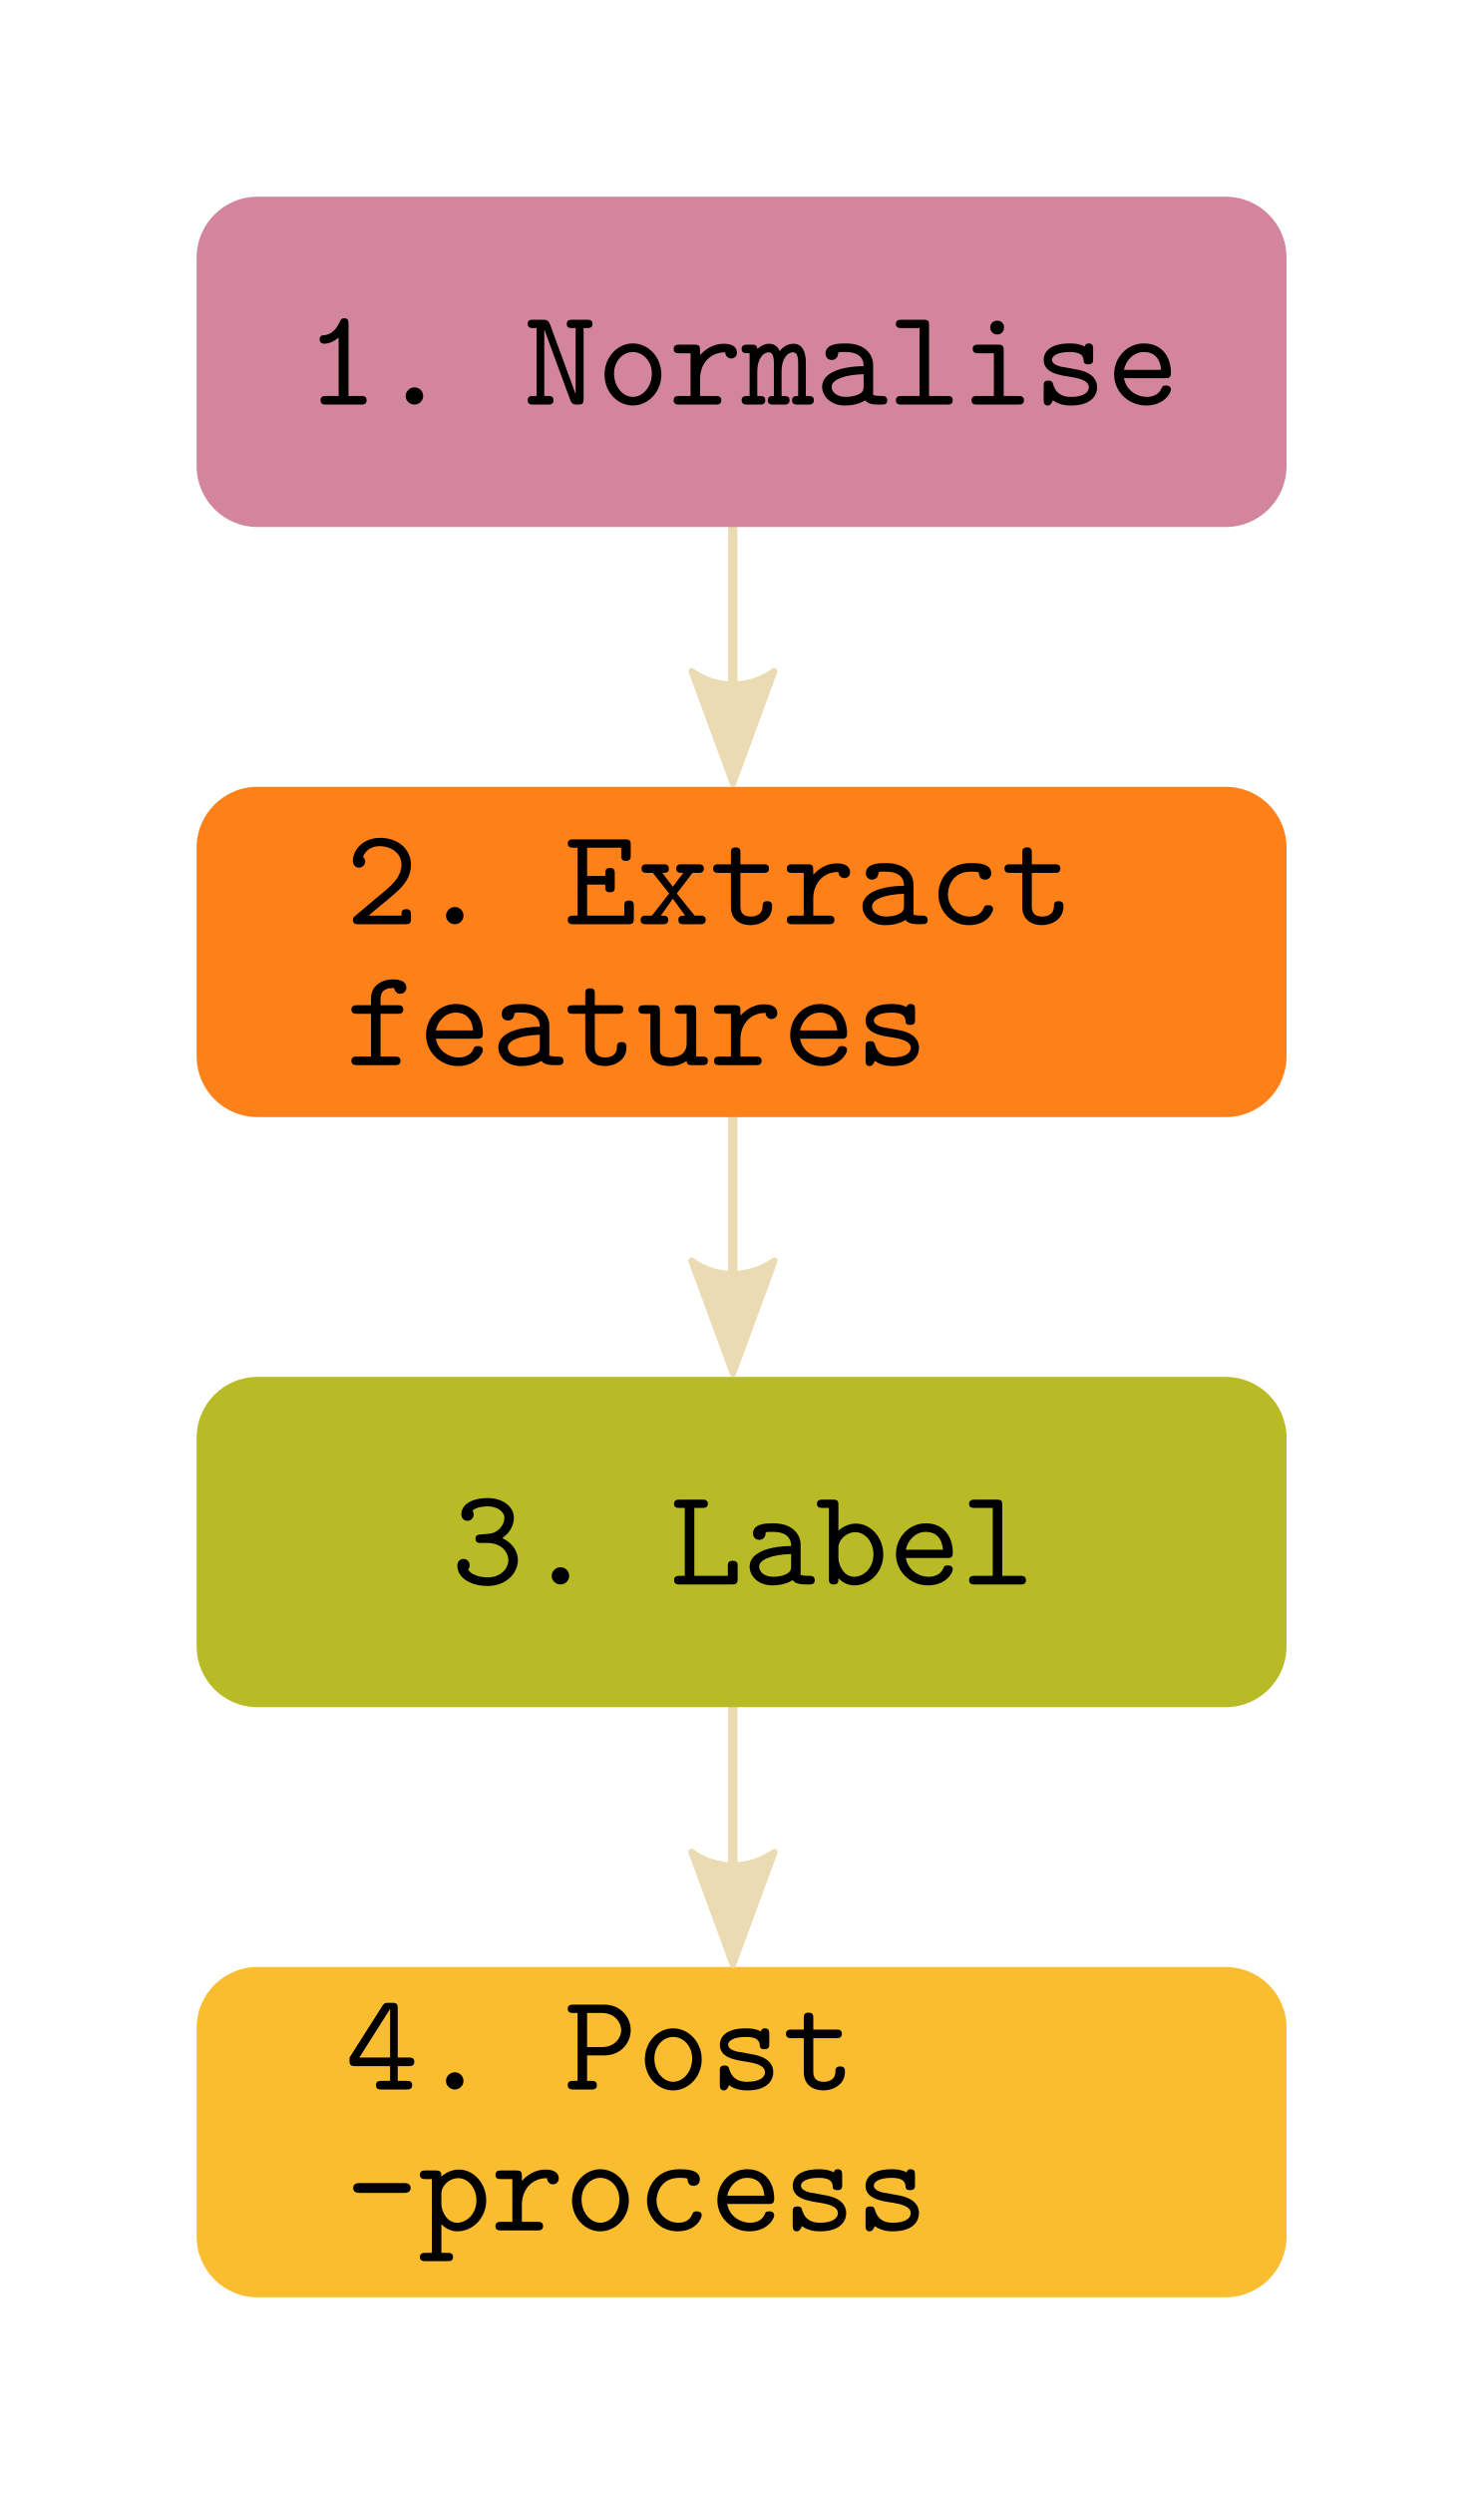
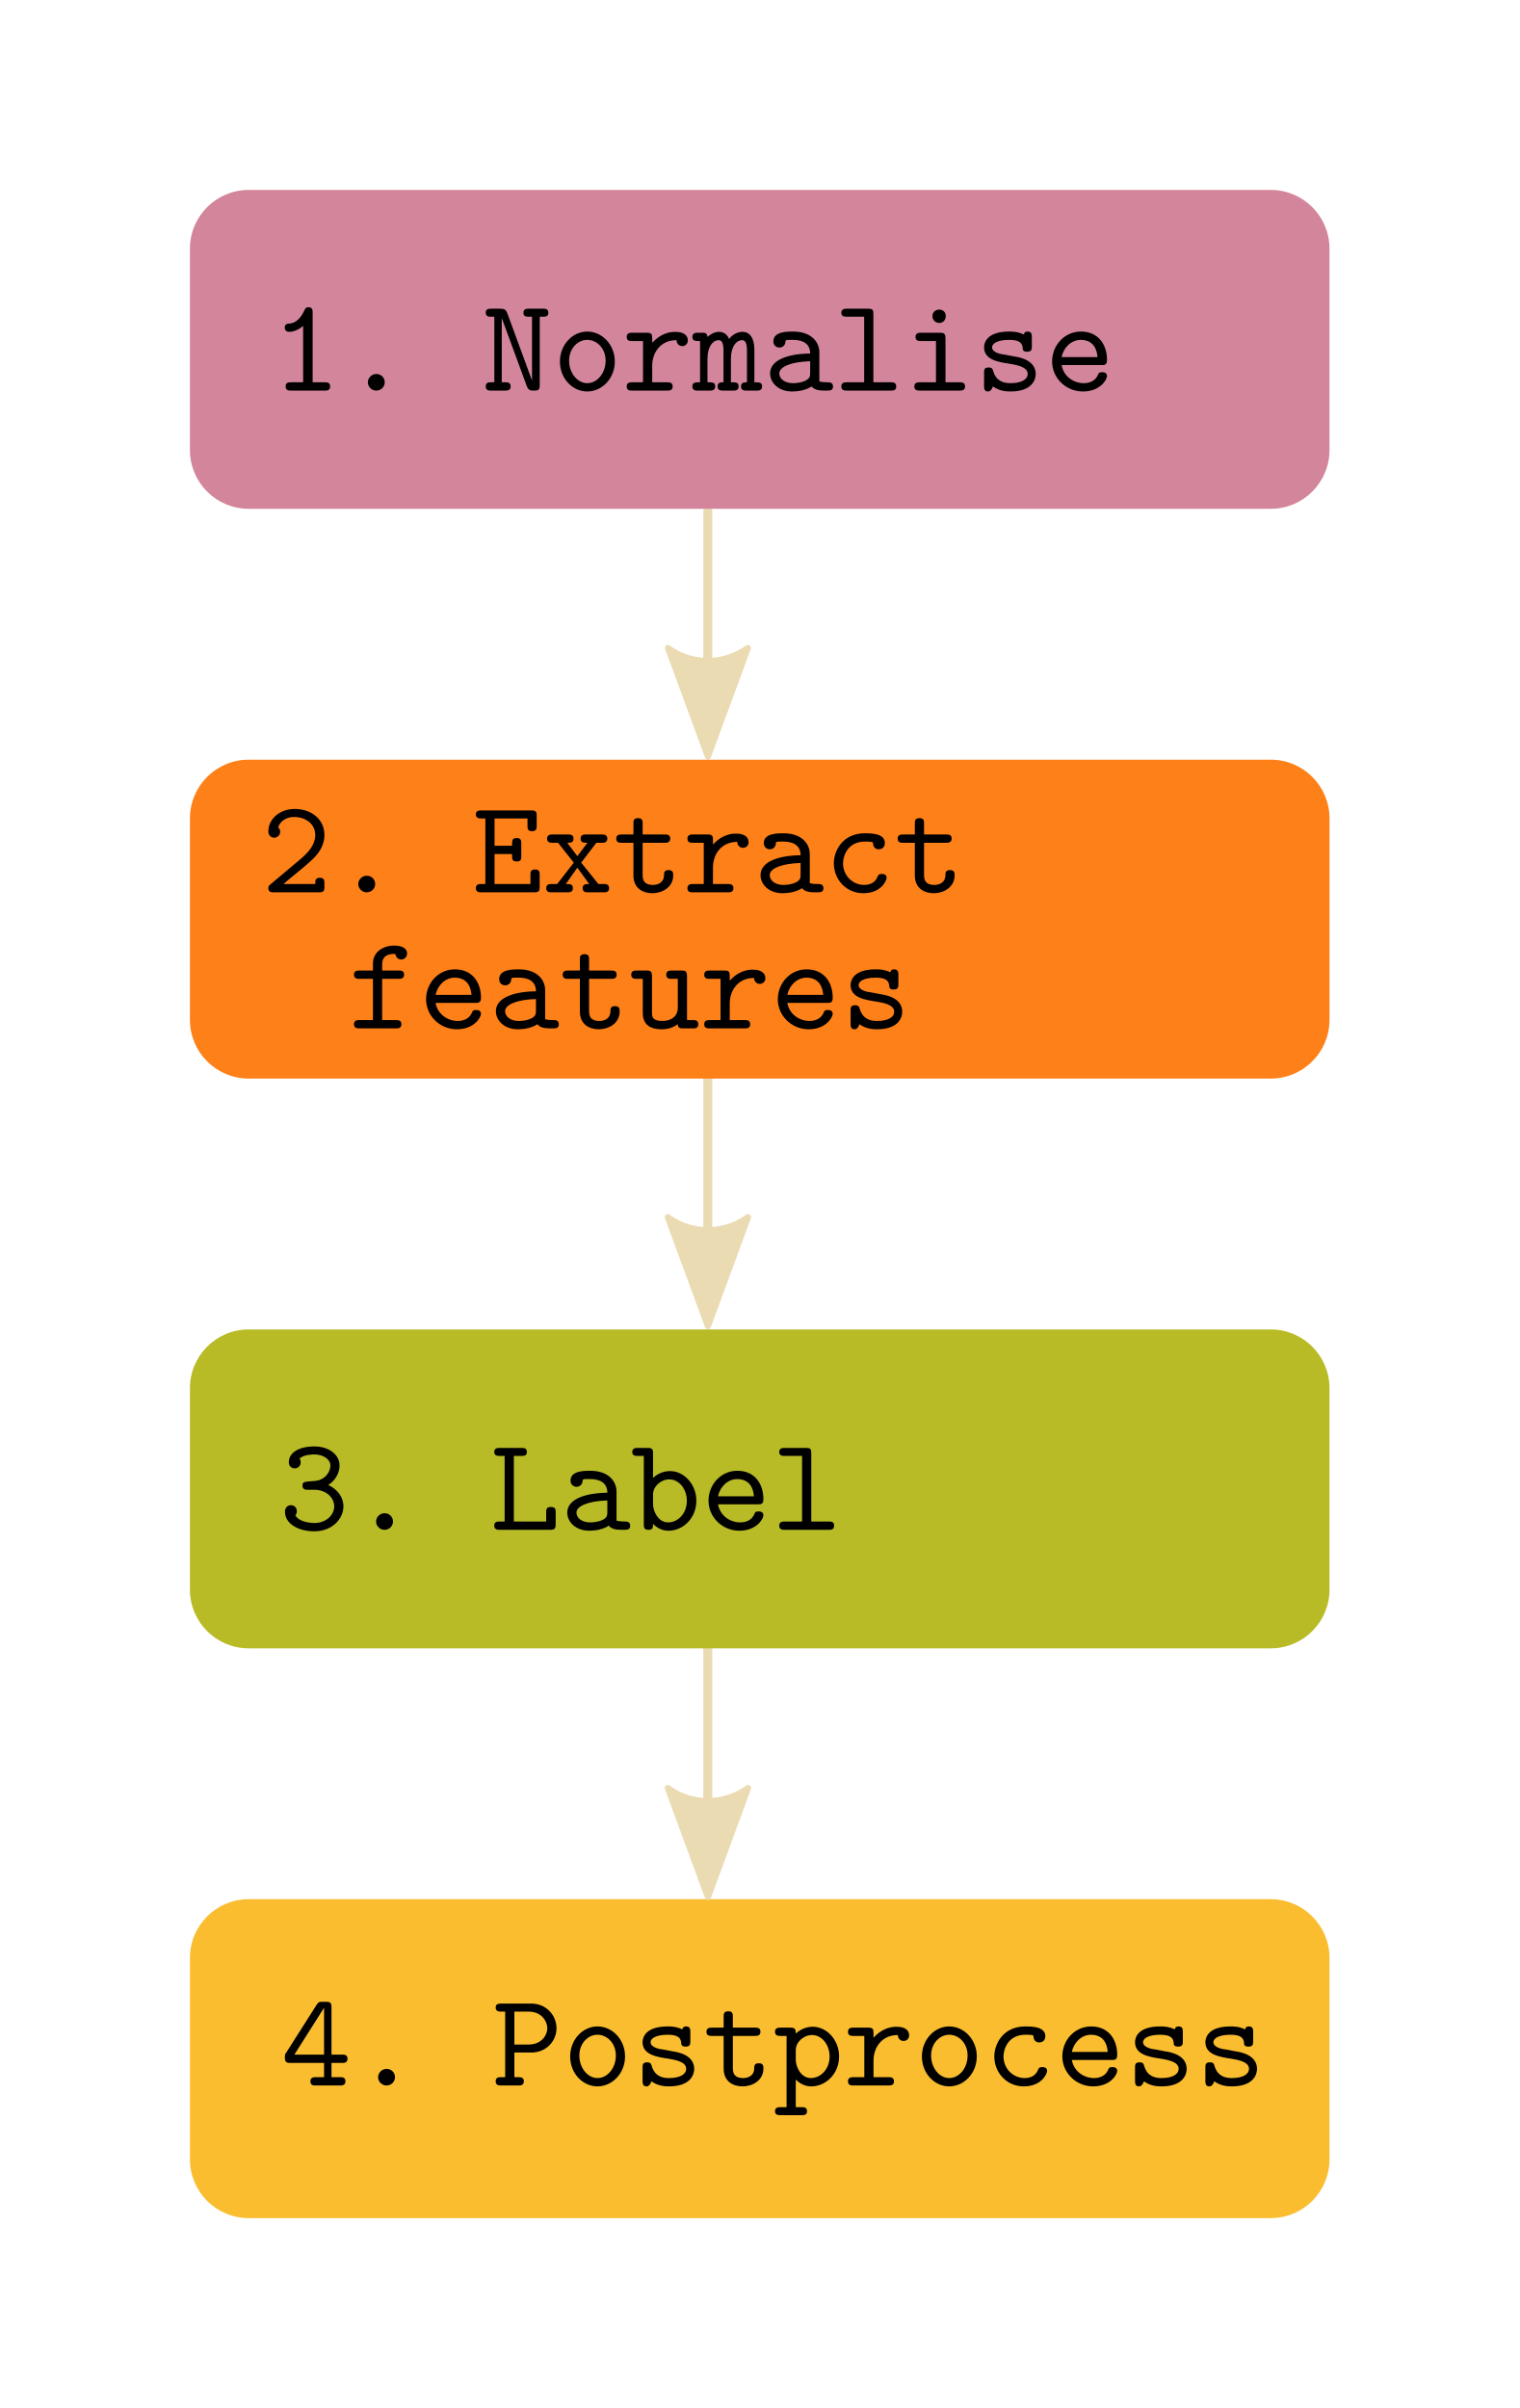
- <svg xmlns="http://www.w3.org/2000/svg" width="285.066" height="479.212" viewBox="0 0 75.424 126.791">
+ <svg xmlns="http://www.w3.org/2000/svg" width="80mm" height="479.209" viewBox="0 0 80 126.79">
  <defs>
    <marker id="a" refX="0" refY="0" orient="auto" overflow="visible">
      <path d="M-10.69-4.437L1.328-.017-10.69 4.401c1.92-2.61 1.909-6.18 0-8.84z" fill="#ebdbb2" fill-rule="evenodd" stroke="#ebdbb2" stroke-width=".688" stroke-linejoin="round" />
    </marker>
    <marker id="b" refX="0" refY="0" orient="auto" overflow="visible">
      <path d="M-10.69-4.437L1.328-.017-10.69 4.401c1.92-2.61 1.909-6.18 0-8.84z" fill="#ebdbb2" fill-rule="evenodd" stroke="#ebdbb2" stroke-width=".688" stroke-linejoin="round" />
    </marker>
  </defs>
-   <g transform="translate(-80 85)">
-     <rect width="55.424" height="16.791" x="90" y="15" ry="3.092" fill="#fabd2f" />
-     <text style="line-height:1;-inkscape-font-specification:'Liberation Serif Italic'" x="97.572" y="21.229" font-style="italic" font-size="7.056" font-family="Liberation Serif" letter-spacing="0" word-spacing="0" stroke-width=".265">
-       <tspan style="-inkscape-font-specification:'Latin Modern Mono'" x="97.572" y="21.229" font-style="normal" font-weight="400" font-family="Latin Modern Mono">4. Post</tspan>
-       <tspan style="-inkscape-font-specification:'Latin Modern Mono'" x="97.572" y="28.392" font-style="normal" font-weight="400" font-family="Latin Modern Mono"> -process</tspan>
-     </text>
-   </g>
-   <path d="M27.265 16.903V29.2" fill="none" stroke="#ebdbb2" stroke-width=".475" stroke-linecap="round" marker-end="url(#a)" transform="translate(10 10)" />
-   <path d="M27.265 46.766V59.19" fill="none" stroke="#ebdbb2" stroke-width=".477" stroke-linecap="round" marker-end="url(#b)" transform="translate(10 10)" />
-   <g transform="translate(-67.387 -11.444)">
-     <rect width="55.424" height="16.791" x="77.387" y="21.444" ry="3.092" fill="#d3869b" />
-     <text style="line-height:1.25;-inkscape-font-specification:'Liberation Serif Italic'" x="82.906" y="32.013" font-style="italic" font-size="7.056" font-family="Liberation Serif" letter-spacing="0" word-spacing="0" stroke-width=".265">
-       <tspan style="-inkscape-font-specification:'Latin Modern Mono'" x="82.906" y="32.013" font-style="normal" font-weight="400" font-family="Latin Modern Mono">1. Normalise</tspan>
-     </text>
-   </g>
-   <g transform="translate(-2.901 -12.479)">
-     <rect width="55.424" height="16.791" x="12.901" y="52.479" ry="3.092" fill="#fe8019" />
-     <text style="line-height:1;-inkscape-font-specification:'Liberation Serif Italic'" x="20.473" y="59.467" font-style="italic" font-size="7.056" font-family="Liberation Serif" letter-spacing="0" word-spacing="0" stroke-width=".265">
-       <tspan style="-inkscape-font-specification:'Latin Modern Mono'" x="20.473" y="59.467" font-style="normal" font-weight="400" font-family="Latin Modern Mono">2. Extract</tspan>
-       <tspan style="-inkscape-font-specification:'Latin Modern Mono'" x="20.473" y="66.629" font-style="normal" font-weight="400" font-family="Latin Modern Mono"> features</tspan>
-     </text>
-   </g>
-   <path d="M27.265 76.828v12.424" fill="none" stroke="#ebdbb2" stroke-width=".477" stroke-linecap="round" marker-end="url(#b)" transform="translate(10 10)" />
-   <g transform="translate(10 70)">
-     <rect width="55.424" height="16.791" ry="3.092" fill="#b8bb26" />
-     <text style="line-height:1.25;-inkscape-font-specification:'Liberation Serif Italic'" x="12.945" y="10.551" font-style="italic" font-size="7.056" font-family="Liberation Serif" letter-spacing="0" word-spacing="0" stroke-width=".265">
-       <tspan style="-inkscape-font-specification:'Latin Modern Mono'" x="12.945" y="10.551" font-style="normal" font-weight="400" font-family="Latin Modern Mono">3. Label</tspan>
-     </text>
-   </g>
+   <rect width="60" height="16.791" x="10" y="100" ry="3.092" fill="#fabd2f" />
+   <path d="M37.265 26.903V39.2" fill="none" stroke="#ebdbb2" stroke-width=".475" stroke-linecap="round" marker-end="url(#a)" />
+   <path d="M37.265 56.766V69.19" fill="none" stroke="#ebdbb2" stroke-width=".477" stroke-linecap="round" marker-end="url(#b)" />
+   <rect width="60" height="16.791" x="10" y="10" ry="3.092" fill="#d3869b" />
+   <text style="line-height:1.25;-inkscape-font-specification:'Liberation Serif Italic'" x="14.259" y="20.569" font-style="italic" font-size="7.056" font-family="'Liberation Serif'" letter-spacing="0" word-spacing="0" stroke-width=".265">
+     <tspan style="-inkscape-font-specification:'Latin Modern Mono'" x="14.259" y="20.569" font-style="normal" font-weight="400" font-family="'Latin Modern Mono'">1. Normalise</tspan>
+   </text>
+   <rect width="60" height="16.791" x="10" y="40" ry="3.092" fill="#fe8019" />
+   <text style="line-height:1;-inkscape-font-specification:'Liberation Serif Italic';text-align:center" x="51.261" y="46.987" font-style="italic" font-size="7.056" font-family="'Liberation Serif'" letter-spacing="0" word-spacing="0" stroke-width=".265" text-anchor="middle">
+     <tspan x="33.155" y="46.987">
+       <tspan style="-inkscape-font-specification:'Latin Modern Mono';text-align:center" x="33.155" y="46.987" font-style="normal" font-weight="400" font-family="'Latin Modern Mono'">2. Extract</tspan>
+     </tspan>
+     <tspan x="33.155" y="54.149">
+       <tspan style="-inkscape-font-specification:'Latin Modern Mono';text-align:center" x="33.155" y="54.149" font-style="normal" font-weight="400" font-family="'Latin Modern Mono'">features</tspan>
+     </tspan>
+   </text>
+   <path d="M37.265 86.828v12.424" fill="none" stroke="#ebdbb2" stroke-width=".477" stroke-linecap="round" marker-end="url(#b)" />
+   <rect width="60" height="16.791" ry="3.092" fill="#b8bb26" x="10" y="70" />
+   <text style="line-height:1.25;-inkscape-font-specification:'Liberation Serif Italic'" x="14.69" y="80.551" font-style="italic" font-size="7.056" font-family="'Liberation Serif'" letter-spacing="0" word-spacing="0" stroke-width=".265">
+     <tspan style="-inkscape-font-specification:'Latin Modern Mono'" x="14.69" y="80.551" font-style="normal" font-weight="400" font-family="'Latin Modern Mono'">3. Label</tspan>
+   </text>
+   <text style="line-height:1.25;-inkscape-font-specification:'Liberation Serif Italic'" x="14.795" y="109.81" font-style="italic" font-size="7.056" font-family="Liberation Serif" letter-spacing="0" word-spacing="0" stroke-width=".265">
+     <tspan style="-inkscape-font-specification:'Latin Modern Mono'" x="14.795" y="109.81" font-style="normal" font-weight="400" font-family="Latin Modern Mono">4. Postprocess</tspan>
+   </text>
</svg>
